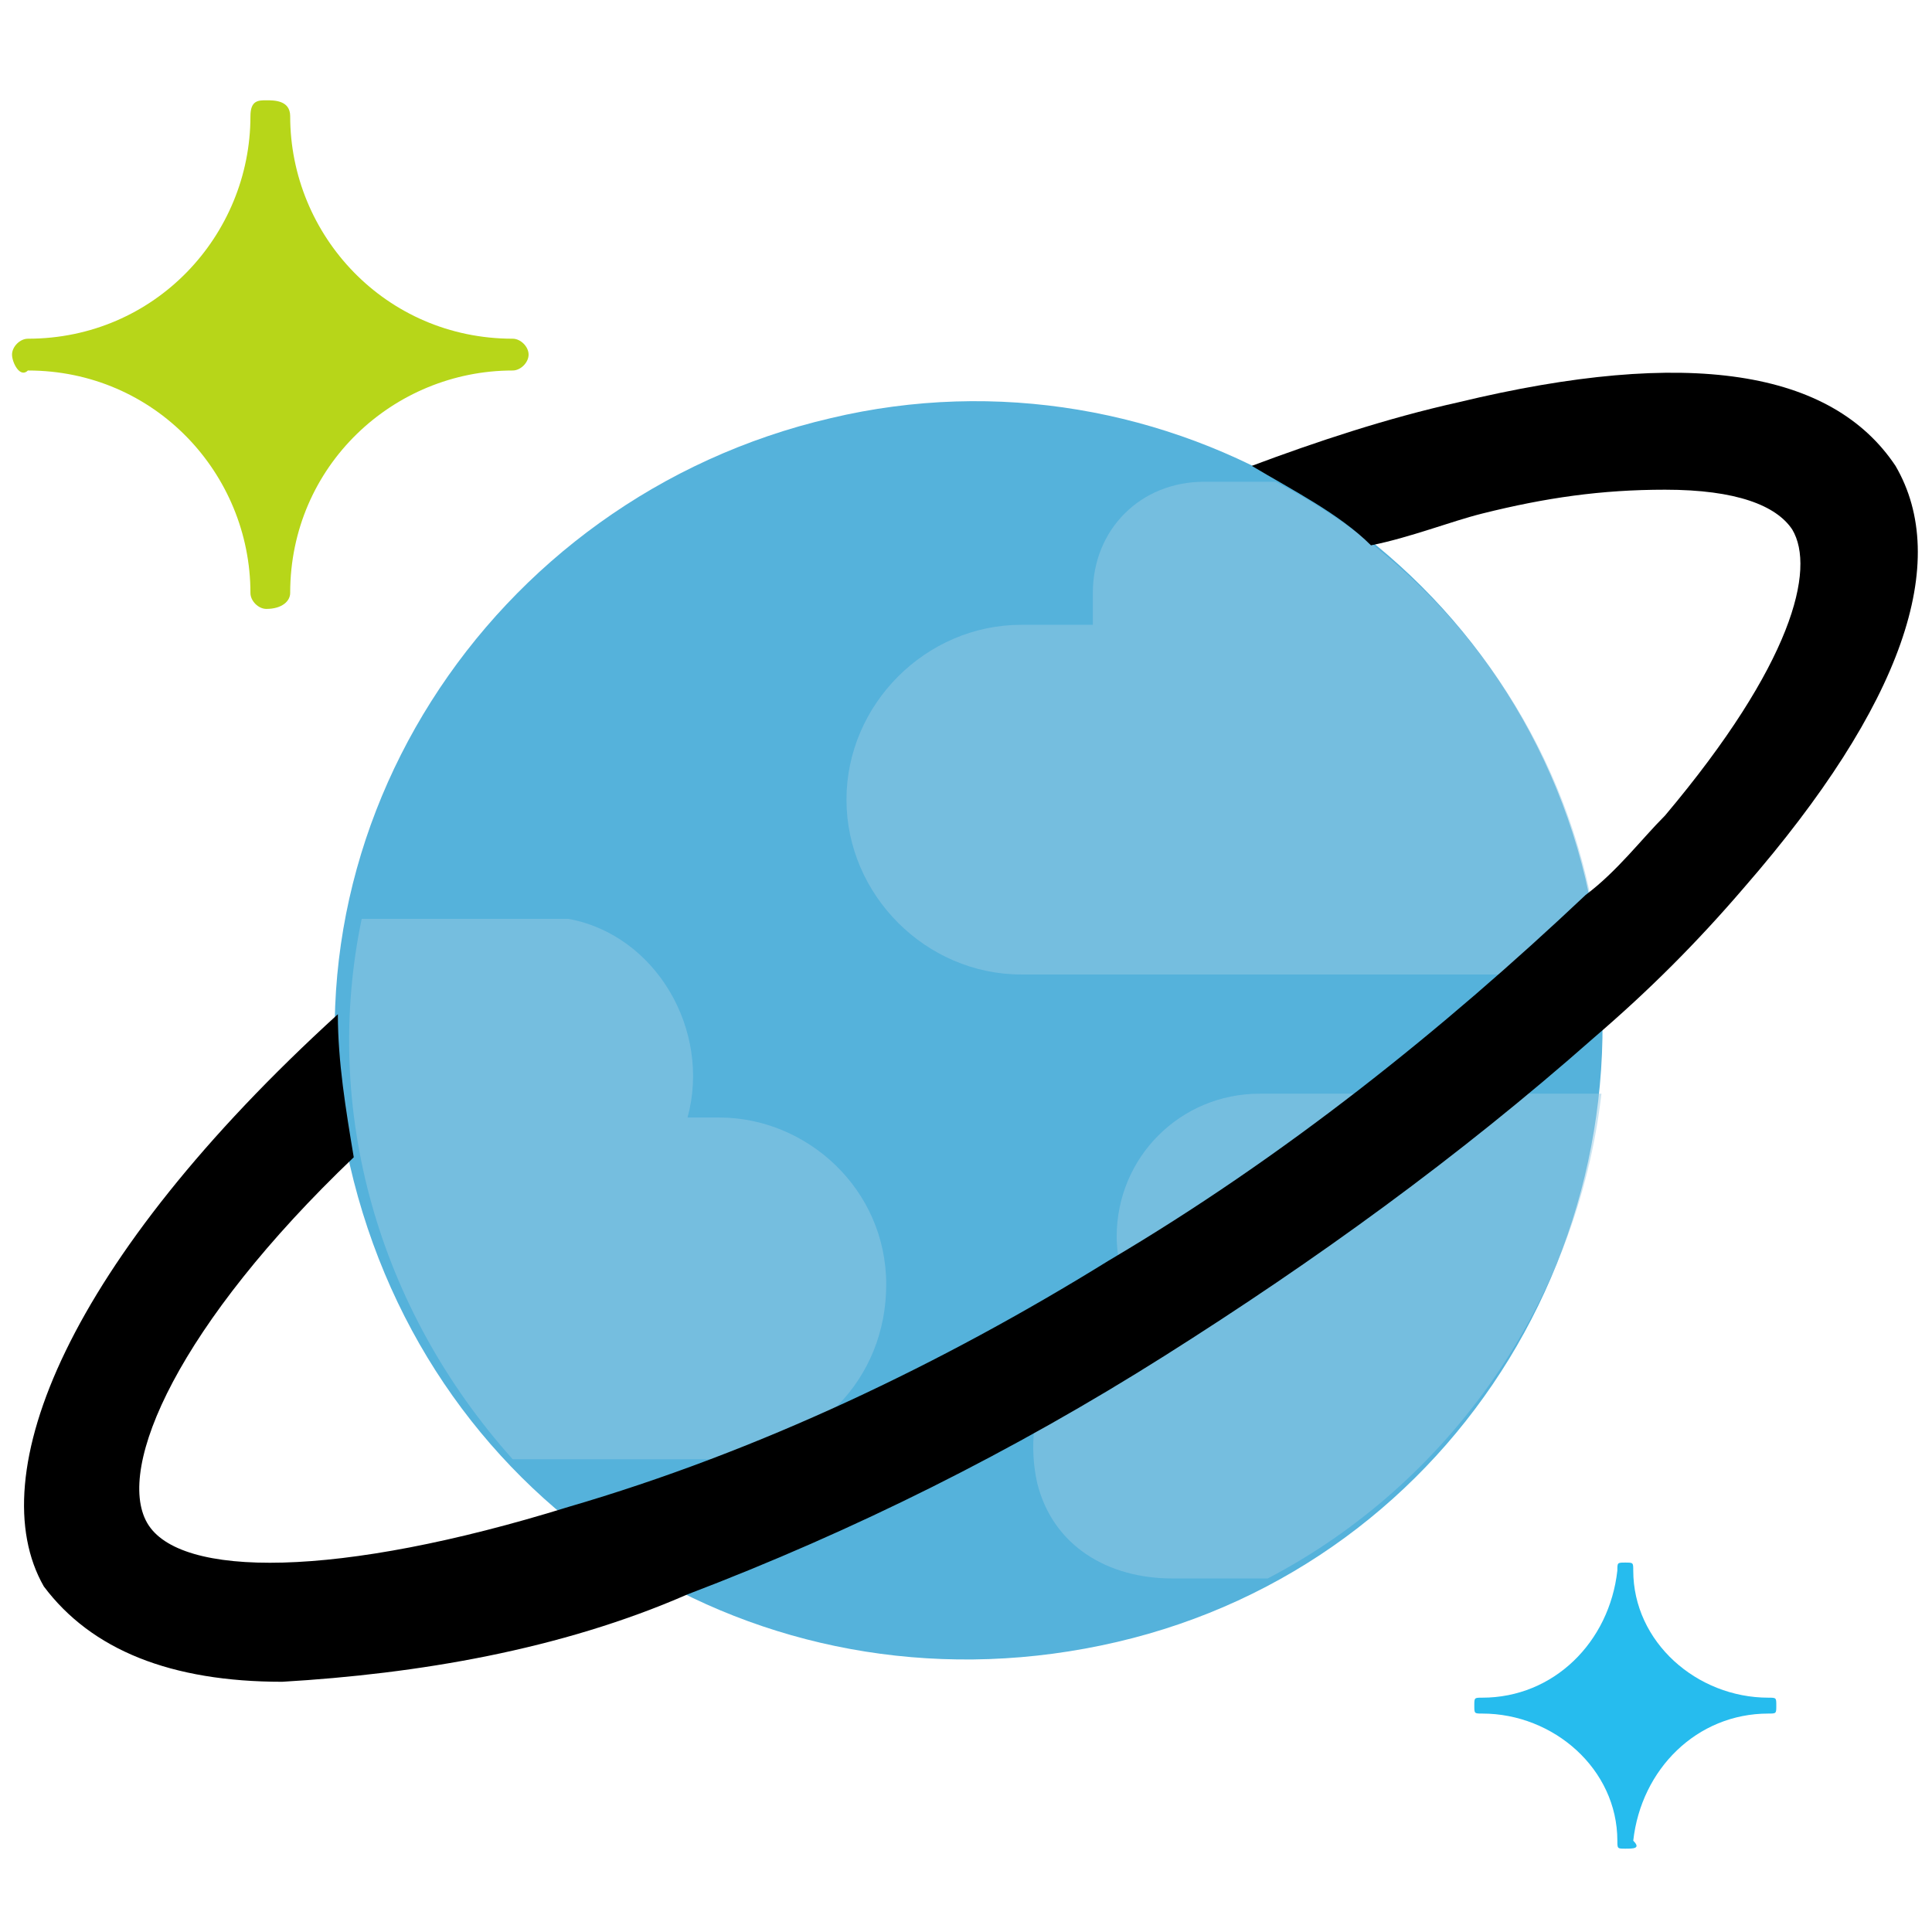
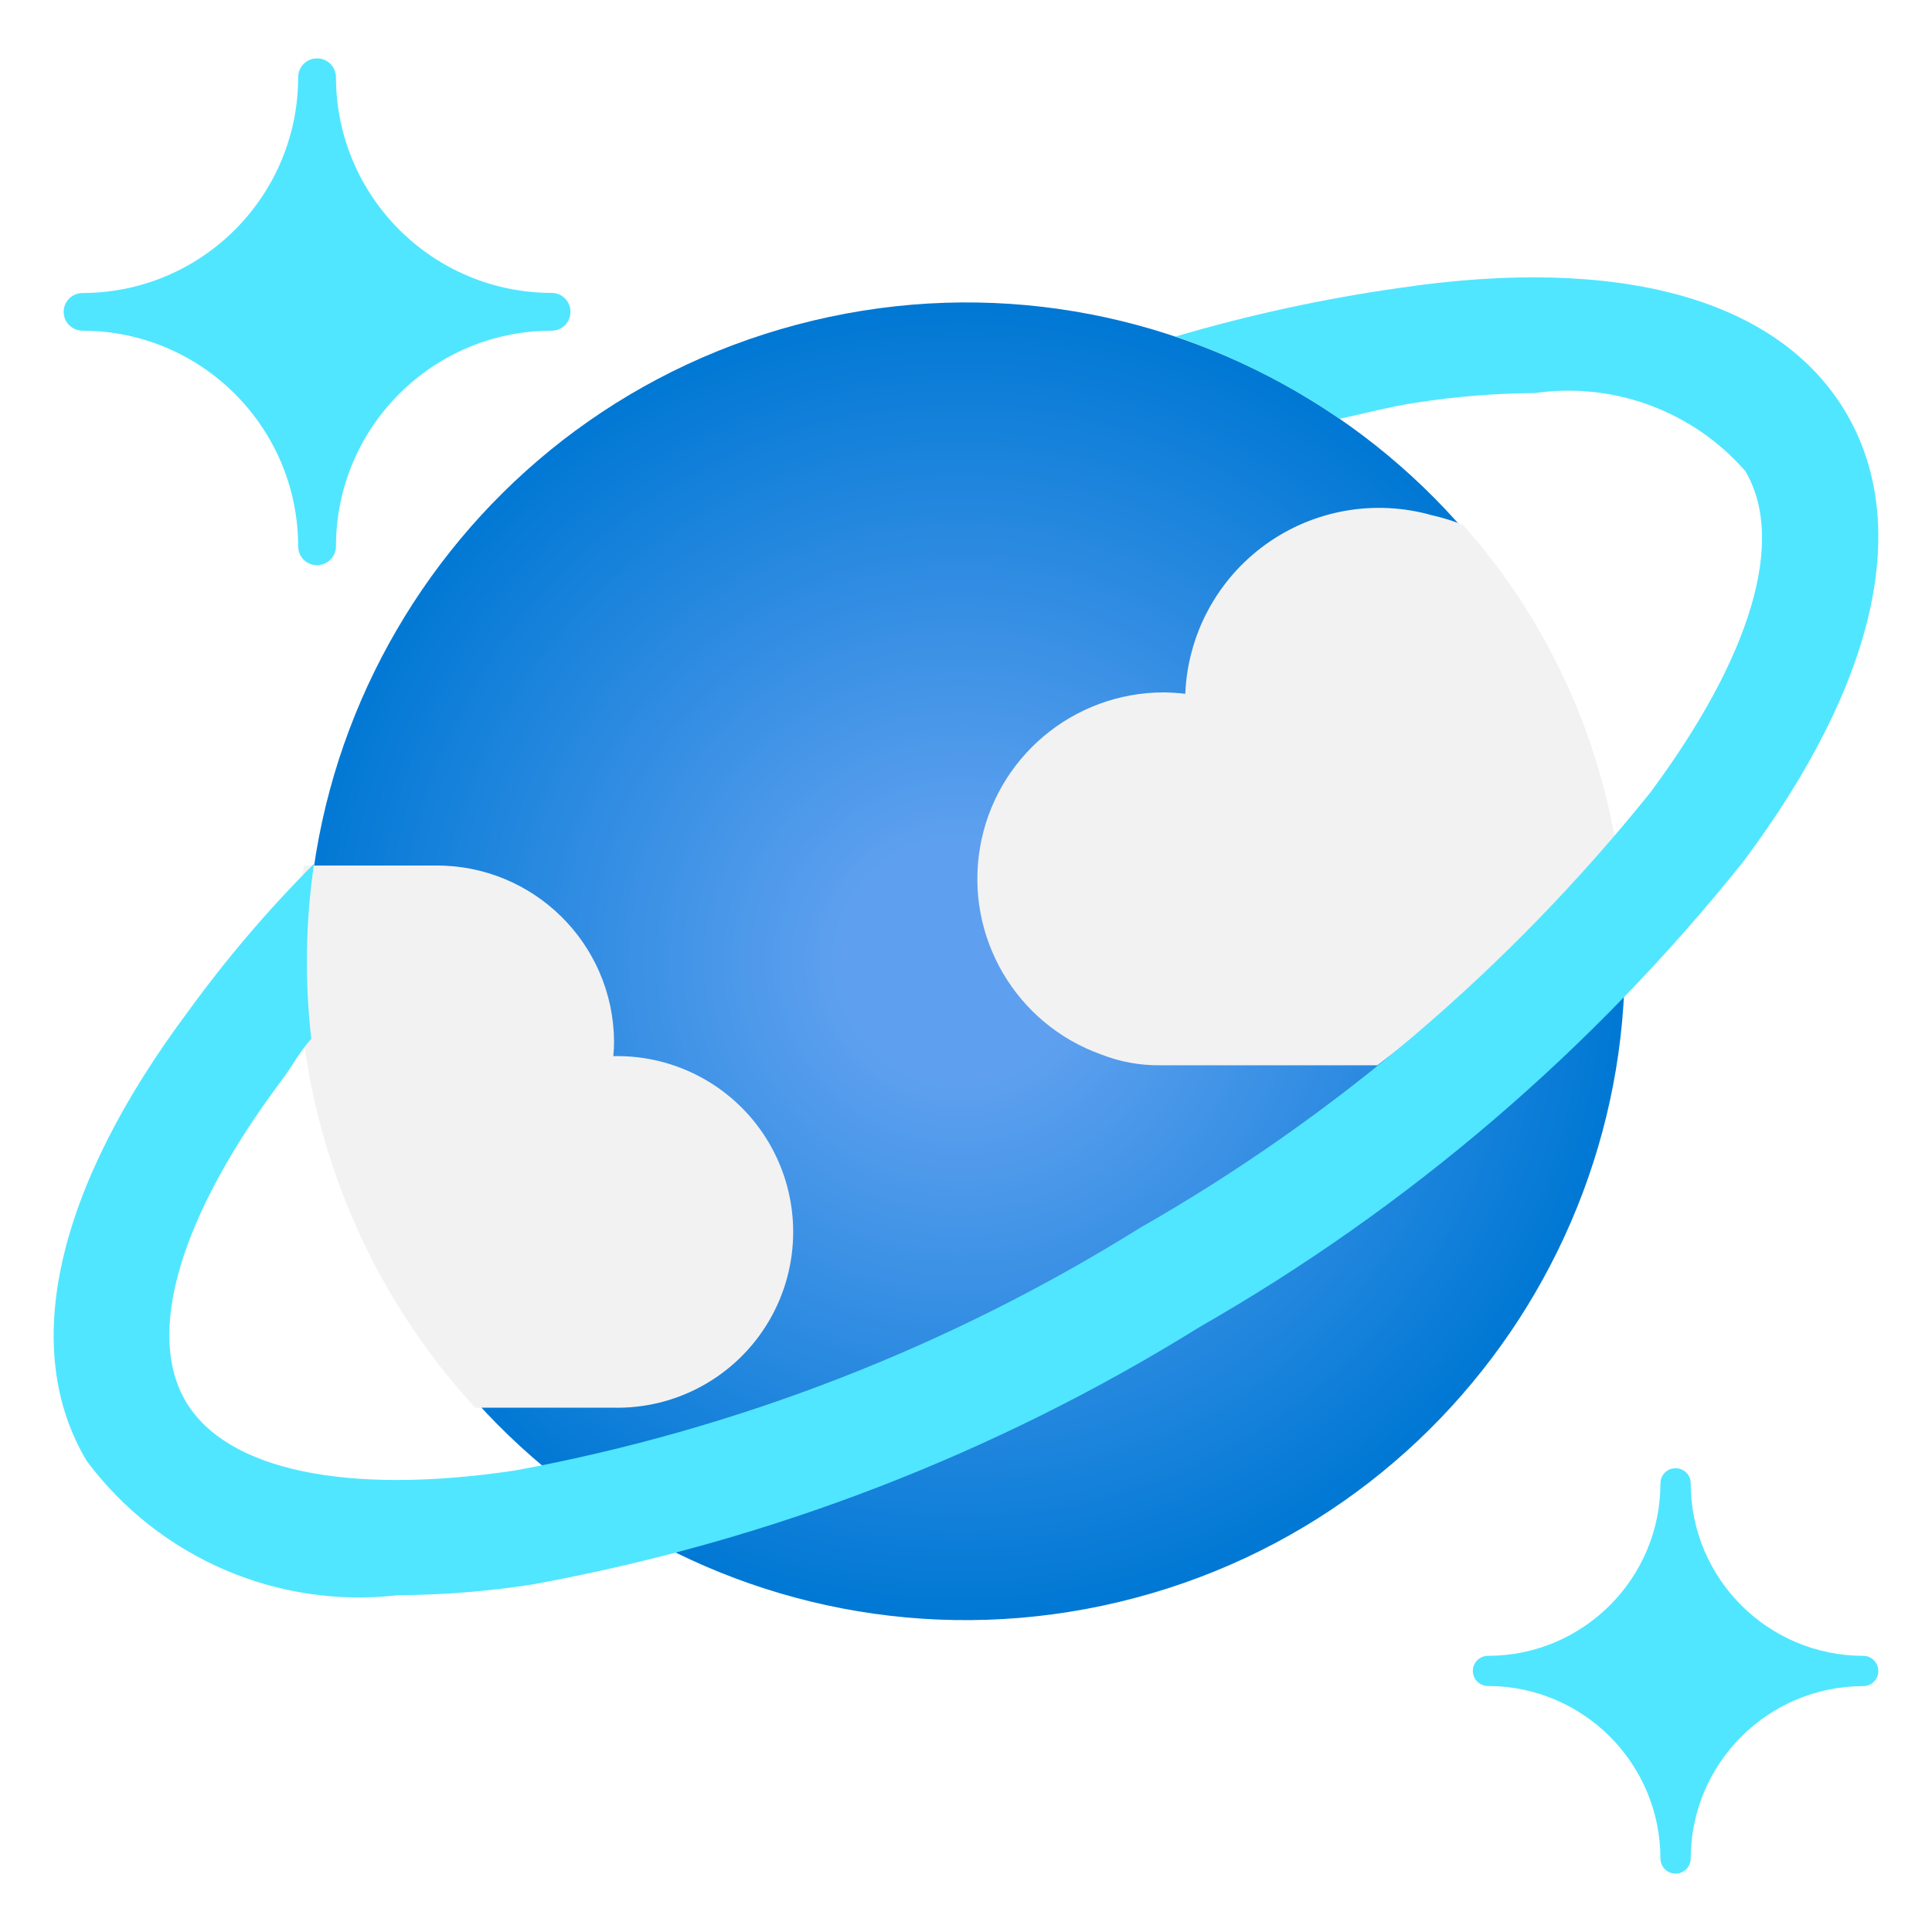
- <svg xmlns="http://www.w3.org/2000/svg" width="124.883mm" height="124.883mm" viewBox="0 0 124.883 124.883" version="1.1" id="svg8">
-   <defs id="defs2" />
-   <g id="layer2" style="display:inline">
-     <g style="display:inline" id="g1053" transform="matrix(5.136994,0,0,5.136994,0.7773967,1.345798)">
-       <path id="path1043" d="m 19.8,10.8 c 1,4.3 -1.6,8.6 -5.9,9.6 C 9.6,21.4 5.4,18.9 4.3,14.6 3.2,10.3 6,6 10.3,5 c 4.2,-1 8.5,1.6 9.5,5.8 z" class="msportalfx-svg-c15" style="fill:#55b2db;fill-opacity:1" />
-       <path id="path1045" d="M 11,15.9 C 11,14.7 10,13.8 8.9,13.8 H 8.5 C 8.8,12.7 8.1,11.5 7,11.3 H 4.4 c -0.5,2.4 0.2,4.9 1.9,6.8 H 8.9 C 10.1,18 11,17.1 11,15.9 Z m 2.6,-8.7 v 0.4 h -0.9 c -1.2,0 -2.2,1 -2.2,2.2 0,1.2 1,2.2 2.2,2.2 H 20 C 19.8,9.3 18.2,7 15.9,5.8 H 15 c -0.8,0 -1.4,0.6 -1.4,1.4 z m 6.4,6.3 h -4.3 c -1,0 -1.8,0.8 -1.8,1.8 0,0.3 0.1,0.6 0.2,0.9 -1,0.3 -1.4,1.3 -1.2,2.2 0.2,0.8 0.9,1.2 1.7,1.2 h 1.2 c 2.3,-1.2 3.9,-3.5 4.2,-6.1 z" class="msportalfx-svg-c01" style="opacity:0.5;fill:#96c9e4;fill-opacity:1;stroke:none;stroke-opacity:1" />
-       <path id="path1047" d="M 3.2,7.4 C 3.1,7.4 3,7.3 3,7.2 3,5.7 1.8,4.4 0.2,4.4 0.1,4.5 0,4.3 0,4.2 0,4.1 0.1,4 0.2,4 1.8,4 3,2.7 3,1.2 3,1 3.1,1 3.2,1 3.3,1 3.5,1 3.5,1.2 3.5,2.7 4.7,4 6.3,4 6.4,4 6.5,4.1 6.5,4.2 6.5,4.3 6.4,4.4 6.3,4.4 4.8,4.4 3.5,5.6 3.5,7.2 3.5,7.3 3.4,7.4 3.2,7.4 Z" class="msportalfx-svg-c13" style="fill:#b7d619;fill-opacity:1" />
-       <path id="path1049" d="m 20.3,23 c -0.1,0 -0.1,0 -0.1,-0.1 0,-0.9 -0.8,-1.6 -1.7,-1.6 -0.1,0 -0.1,0 -0.1,-0.1 0,-0.1 0,-0.1 0.1,-0.1 0.9,0 1.6,-0.7 1.7,-1.6 0,-0.1 0,-0.1 0.1,-0.1 0.1,0 0.1,0 0.1,0.1 0,0.9 0.8,1.6 1.7,1.6 0.1,0 0.1,0 0.1,0.1 0,0.1 0,0.1 -0.1,0.1 -0.9,0 -1.6,0.7 -1.7,1.6 0.1,0.1 0,0.1 -0.1,0.1 z" style="fill:#26bcee" />
-       <path id="path1051" d="M 23.7,5.6 C 22.9,4.4 21.1,4.1 18.2,4.8 17.3,5 16.4,5.3 15.6,5.6 c 0.5,0.3 1.1,0.6 1.5,1 0.5,-0.1 1,-0.3 1.4,-0.4 0.8,-0.2 1.5,-0.3 2.3,-0.3 0.9,0 1.4,0.2 1.6,0.5 0.3,0.5 0,1.7 -1.6,3.6 -0.3,0.3 -0.6,0.7 -1,1 -1.8,1.7 -3.8,3.3 -6,4.6 C 11.7,16.9 9.4,18 7,18.7 4.1,19.6 2.1,19.6 1.7,18.9 1.3,18.2 2.1,16.4 4.3,14.3 4.2,13.7 4.1,13.1 4.1,12.5 c -3.4,3.1 -4.5,5.8 -3.7,7.2 0.6,0.8 1.6,1.2 3,1.2 1.7,-0.1 3.5,-0.4 5.1,-1.1 2.1,-0.8 4.1,-1.8 6,-3 1.9,-1.2 3.7,-2.5 5.4,-4 0.7,-0.6 1.3,-1.2 1.9,-1.9 2,-2.3 2.6,-4.1 1.9,-5.3 z" class="msportalfx-svg-c07" />
+ <svg xmlns="http://www.w3.org/2000/svg" id="FxSymbol0-06d" class="" data-type="1" focusable="false" role="presentation" version="1.1" viewBox="0 0 18 18">
+   <g>
+     <defs>
+       <clipPath id="a">
+         <path class="msportalfx-svg-c01" d="M0 0h287v287H0z" />
+       </clipPath>
+       <radialGradient id="gradientid" cx="-105.01" cy="-10.409" r="5.954" gradientTransform="matrix(1.036 0 0 1.027 117.74 19.644)" gradientUnits="userSpaceOnUse">
+         <stop stop-color="#5ea0ef" offset=".183" />
+         <stop stop-color="#0078d4" offset="1" />
+       </radialGradient>
+     </defs>
+     <path d="M2.954 5.266a.175.175 0 0 1-.176-.176A2.012 2.012 0 0 0 .769 3.081a.176.176 0 0 1-.176-.175.176.176 0 0 1 .176-.176A2.012 2.012 0 0 0 2.778.72a.175.175 0 0 1 .176-.176.175.175 0 0 1 .176.176 2.012 2.012 0 0 0 2.009 2.009.175.175 0 0 1 .176.176.175.175 0 0 1-.176.176A2.011 2.011 0 0 0 3.13 5.09a.177.177 0 0 1-.176.176zm12.657 12.19a.141.141 0 0 1-.141-.141 1.609 1.609 0 0 0-1.607-1.607.141.141 0 0 1-.141-.14.141.141 0 0 1 .141-.141 1.608 1.608 0 0 0 1.607-1.607.141.141 0 0 1 .141-.141.141.141 0 0 1 .141.141 1.608 1.608 0 0 0 1.607 1.607.141.141 0 1 1 0 .282 1.609 1.609 0 0 0-1.607 1.607.141.141 0 0 1-.141.14z" fill="#50e6ff" />
+     <path d="m14.969 7.53a6.137 6.137 0 1 1-7.395-4.543 6.137 6.137 0 0 1 7.395 4.543z" fill="url(#gradientid)" />
+     <g clip-path="url(#a)" fill="#f2f2f2">
+       <path d="M5.709 13.115a1.638 1.638 0 1 0 .005-3.275 1.307 1.307 0 0 0 .007-.14A1.651 1.651 0 0 0 4.06 8.064H2.832a6.251 6.251 0 0 0 1.595 5.051zm9.336-5.3c0-.015 0-.03-.007-.044a5.978 5.978 0 0 0-1.406-2.88 1.825 1.825 0 0 0-.289-.09 1.806 1.806 0 0 0-2.3 1.663 2 2 0 0 0-.2-.013 1.737 1.737 0 0 0-.581 3.374 1.451 1.451 0 0 0 .541.1h2.03a13.453 13.453 0 0 0 2.212-2.11z" />
    </g>
+     <path d="M17.191 3.832c-.629-1.047-2.1-1.455-4.155-1.149a14.606 14.606 0 0 0-2.082.452 6.456 6.456 0 0 1 1.528.767c.241-.053.483-.116.715-.151a7.49 7.49 0 0 1 1.103-.089 2.188 2.188 0 0 1 1.959.725c.383.638.06 1.729-.886 3a16.723 16.723 0 0 1-4.749 4.051A16.758 16.758 0 0 1 4.8 13.7c-1.564.234-2.682 0-3.065-.636s-.06-1.73.886-2.995c.117-.157.146-.234.279-.392a6.252 6.252 0 0 1 .026-1.63 11.552 11.552 0 0 0-1.17 1.372C.517 11.076.181 12.566.809 13.613a3.165 3.165 0 0 0 2.9 1.249 8.434 8.434 0 0 0 1.251-.1 17.855 17.855 0 0 0 6.219-2.4A17.808 17.808 0 0 0 16.24 8.03c1.243-1.661 1.579-3.15.951-4.198z" fill="#50e6ff" />
  </g>
</svg>
